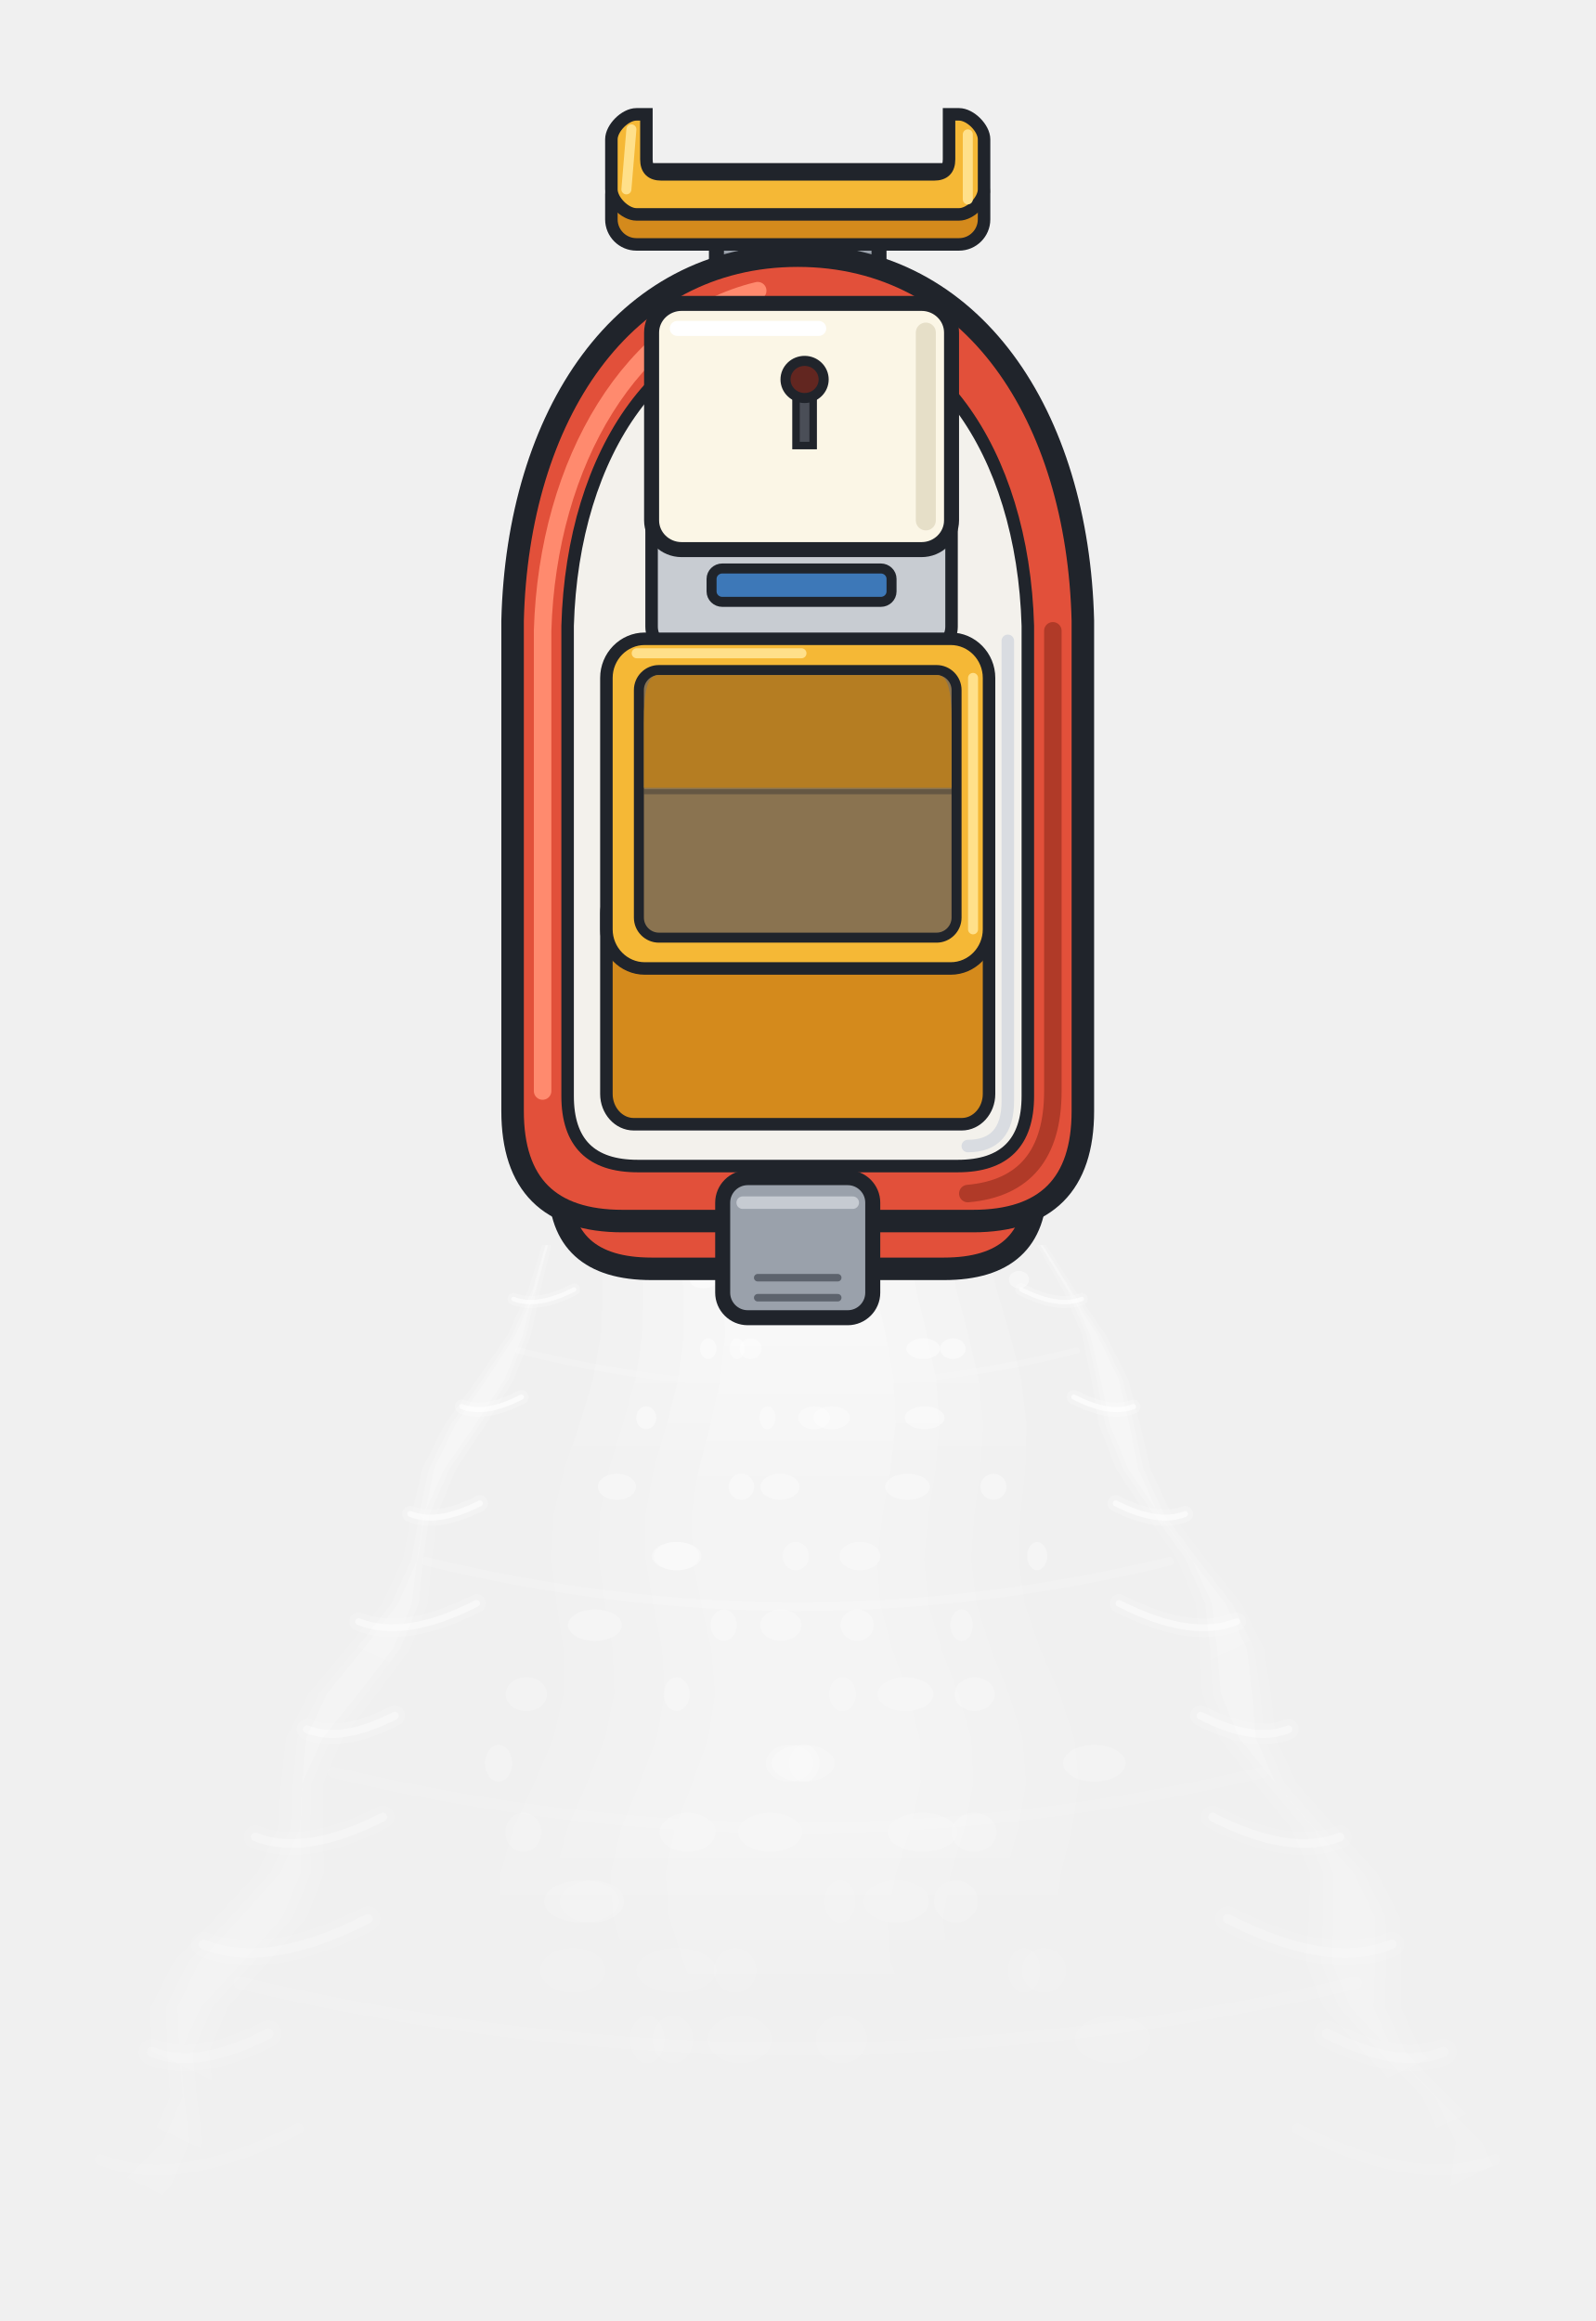
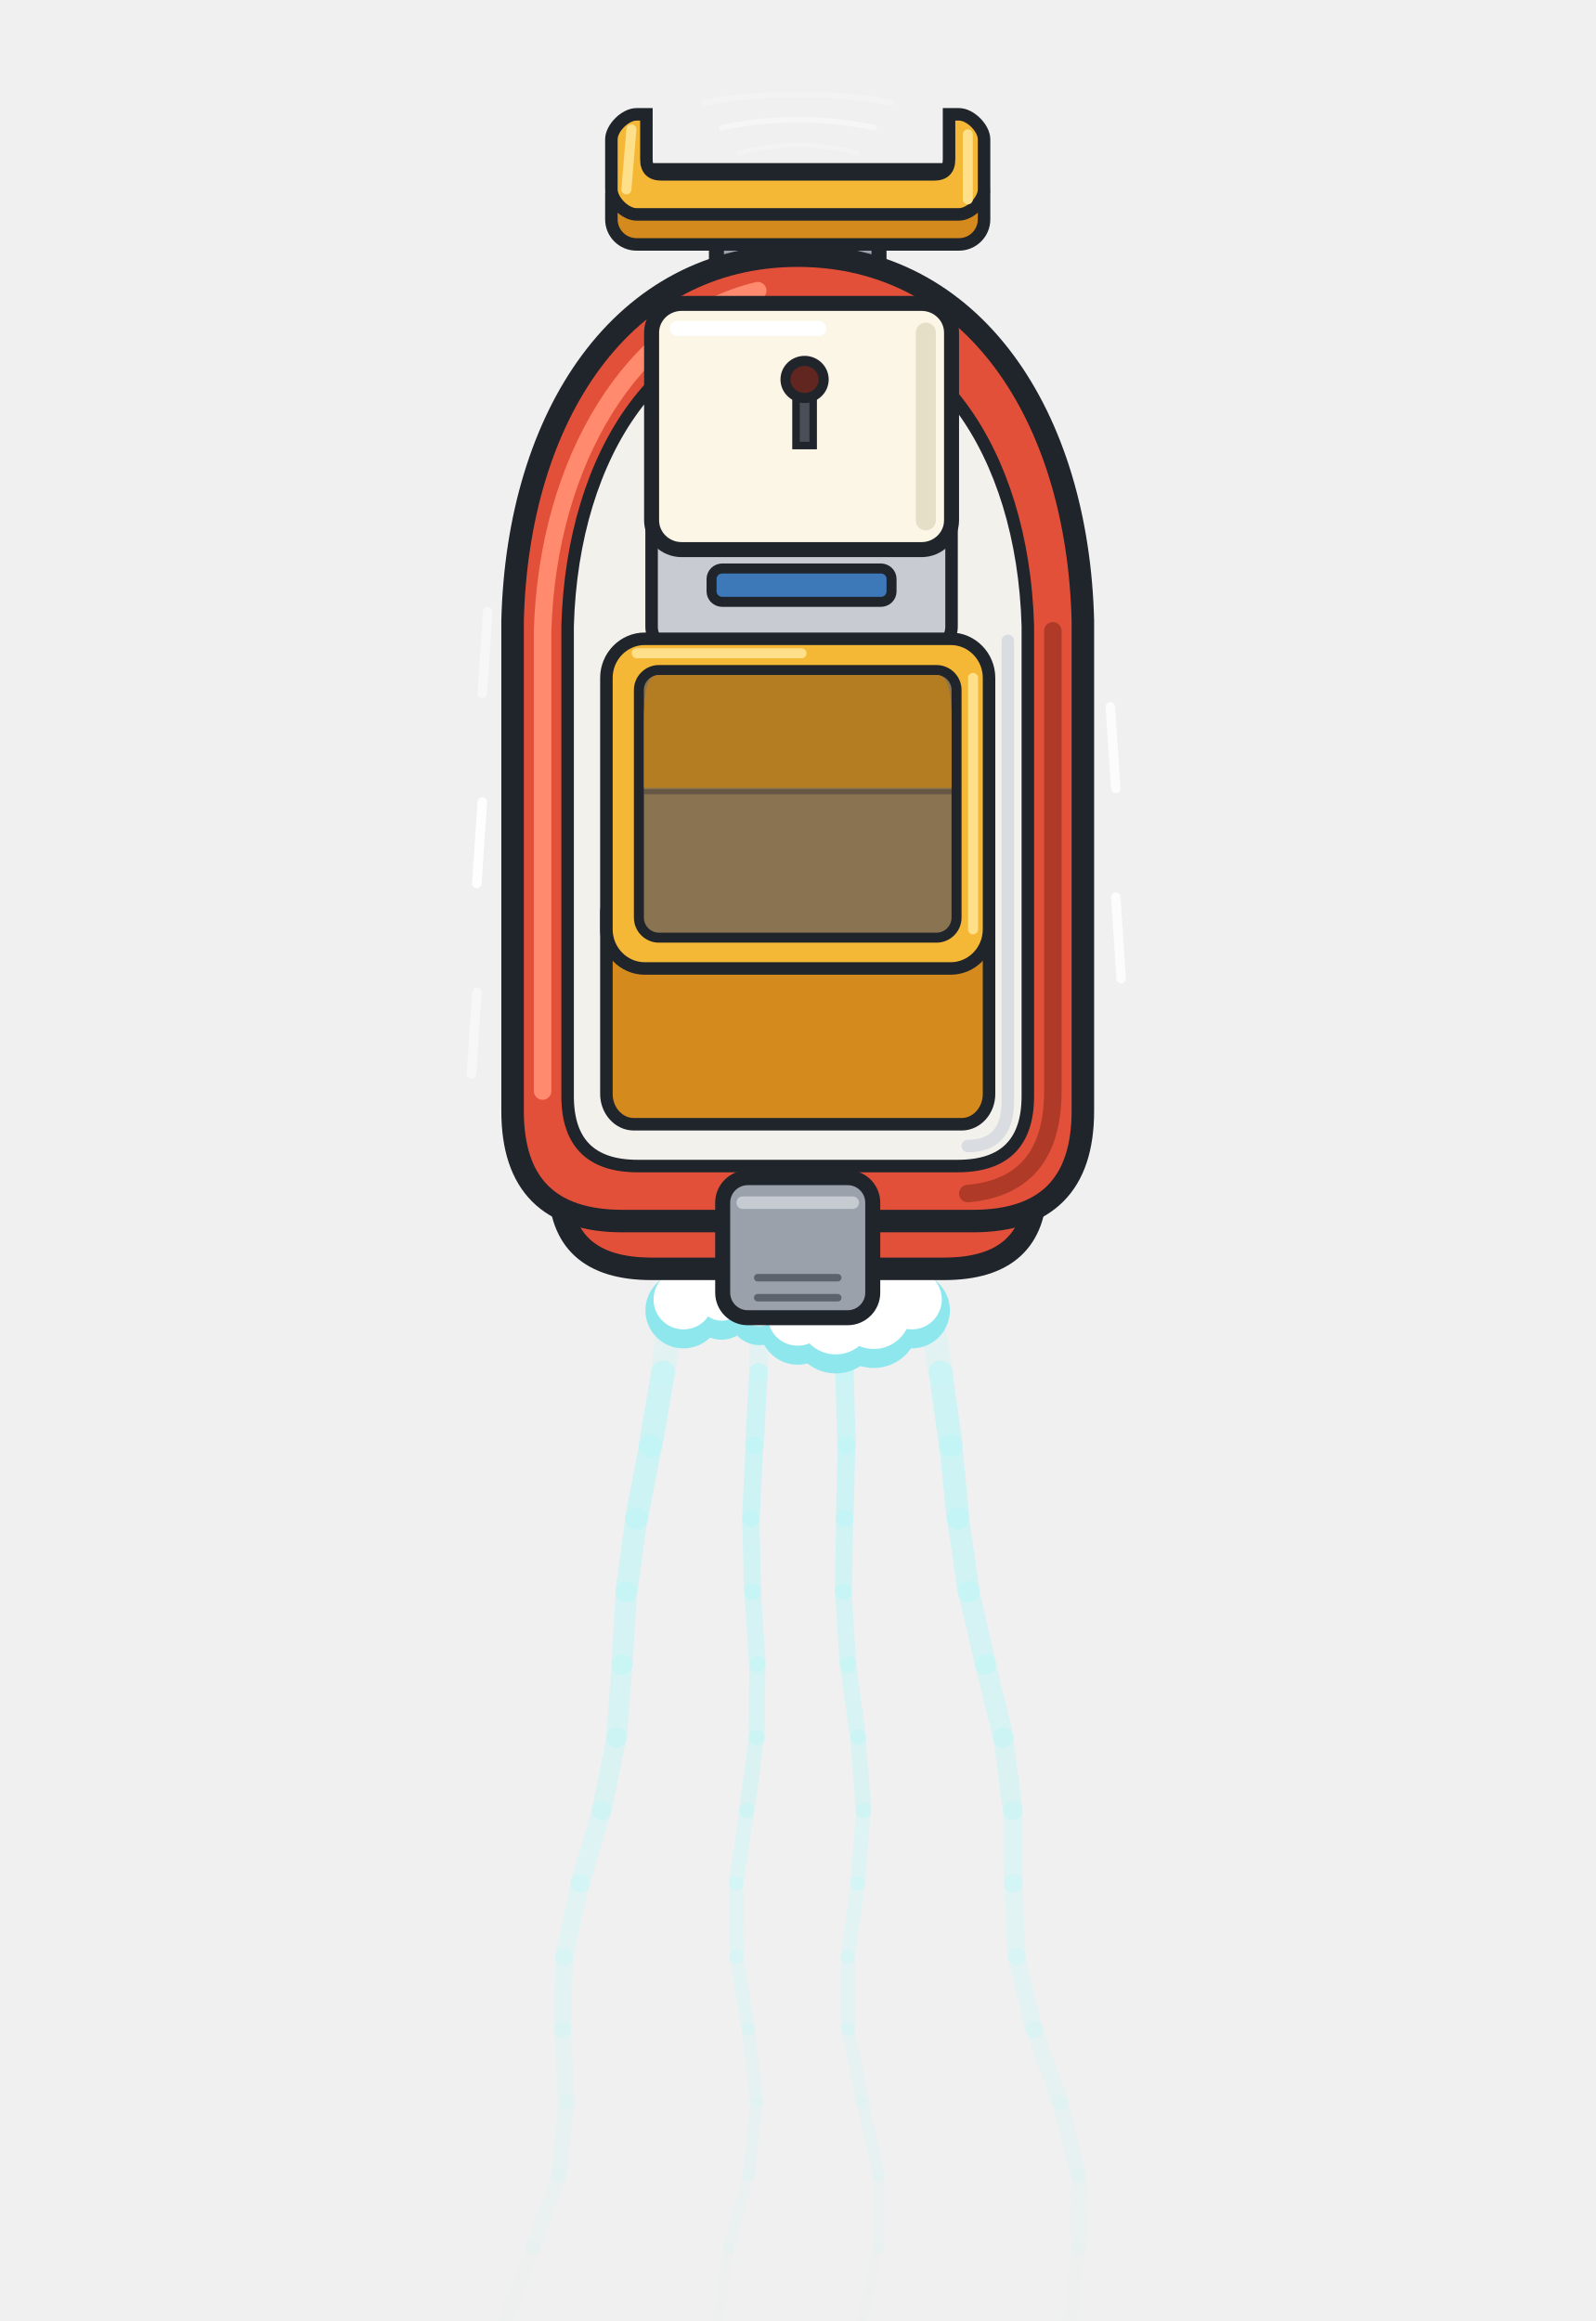
<svg xmlns="http://www.w3.org/2000/svg" viewBox="0 0 586.828 853.758">
  <defs>
    <style>
      .cls-1{fill:#e2503a;stroke:#20242b;stroke-width:8.28;stroke-miterlimit:10}
      .cls-2{fill:none;stroke:#ff8a6e;stroke-width:6.44;stroke-linecap:round}
      .cls-3{fill:none;stroke:#b03a28;stroke-width:6.44;stroke-linecap:round}
      .cls-4{fill:#f3f1ec;stroke:#20242b;stroke-width:4.60;stroke-miterlimit:10}
      .cls-5{fill:none;stroke:#d9dce1;stroke-width:4.60;stroke-linecap:round}
      .cls-6{fill:#9aa1ab;stroke:#20242b;stroke-width:5.52;stroke-miterlimit:10}
      .cls-7{fill:none;stroke:#c6cbd2;stroke-width:4.60;stroke-linecap:round}
      .cls-8{fill:none;stroke:#5d636d;stroke-width:2.76;stroke-linecap:round}
      .cls-9{fill:#c8ccd2;stroke:#20242b;stroke-width:4.60;stroke-miterlimit:10}
      .cls-10{fill:#3d78b8;stroke:#20242b;stroke-width:3.68;stroke-miterlimit:10}
      .cls-11{fill:#fbf6e6;stroke:#20242b;stroke-width:5.52;stroke-miterlimit:10}
      .cls-12{fill:none;stroke:#ffffff;stroke-width:5.52;stroke-linecap:round}
      .cls-13{fill:none;stroke:#e6dfc8;stroke-width:7.36;stroke-linecap:round}
      .cls-14{fill:#4a4e57;stroke:#20242b;stroke-width:2.76;stroke-miterlimit:10}
      .cls-15{fill:#ffb02e;stroke:#20242b;stroke-width:3.68;stroke-miterlimit:10}
      .cls-16{fill:#d48a1c;stroke:#20242b;stroke-width:4.60;stroke-miterlimit:10}
      .cls-17{fill:#f5b836;stroke:#20242b;stroke-width:4.60;stroke-miterlimit:10}
      .cls-18{fill:none;stroke:#ffe08a;stroke-width:3.68;stroke-linecap:round}
      .cls-19{fill:#8a7350;stroke:#20242b;stroke-width:3.68;stroke-miterlimit:10}
      .cls-20{fill:#b57d22}
      .cls-21{fill:none;stroke:#20242b;stroke-opacity:0.35;stroke-width:1.84}
    </style>
  </defs>
  <g id="Asset_15" data-name="Asset 15">
    <g>
      <g id="coletor">
        <g>
-           <defs>
-             <linearGradient id="arml" gradientUnits="userSpaceOnUse" x1="198.4" y1="458.0" x2="8.4" y2="853.8">
-               <stop offset="0" stop-color="#fff" stop-opacity="0.38" />
-               <stop offset="1" stop-color="#fff" stop-opacity="0" />
-             </linearGradient>
-             <linearGradient id="armr" gradientUnits="userSpaceOnUse" x1="388.4" y1="458.0" x2="578.4" y2="853.8">
-               <stop offset="0" stop-color="#fff" stop-opacity="0.38" />
-               <stop offset="1" stop-color="#fff" stop-opacity="0" />
-             </linearGradient>
-             <linearGradient id="wash" gradientUnits="userSpaceOnUse" x1="0" y1="458.0" x2="0" y2="813.8">
-               <stop offset="0" stop-color="#fff" stop-opacity="0.5" />
-               <stop offset="0.35" stop-color="#fff" stop-opacity="0.22" />
-               <stop offset="1" stop-color="#fff" stop-opacity="0" />
-             </linearGradient>
-           </defs>
-           <path d="M190.8 496.8 Q293.4 522.6 396.0 496.8" fill="none" stroke="#fff" stroke-opacity="0.116" stroke-width="2.4" stroke-linecap="round" />
-           <path d="M156.6 574.3 Q293.4 607.7 430.2 574.3" fill="none" stroke="#fff" stroke-opacity="0.126" stroke-width="3.2" stroke-linecap="round" />
-           <path d="M122.4 651.9 Q293.4 692.9 464.4 651.9" fill="none" stroke="#fff" stroke-opacity="0.081" stroke-width="4.0" stroke-linecap="round" />
-           <path d="M88.2 729.4 Q293.4 778.0 498.6 729.4" fill="none" stroke="#fff" stroke-opacity="0.042" stroke-width="4.8" stroke-linecap="round" />
-           <path d="M54.0 807.0 Q293.4 863.2 532.8 807.0" fill="none" stroke="#fff" stroke-opacity="0.010" stroke-width="5.6" stroke-linecap="round" />
-           <path d="M199.4 458.0 L194.3 474.5 L186.7 491.0 L175.4 507.5 L163.5 524.0 L155.2 540.4 L151.4 556.9 L148.3 573.4 L140.6 589.9 L127.4 606.4 L113.6 622.9 L105.2 639.4 L103.4 655.9 L102.2 672.4 L94.6 688.9 L79.4 705.3 L63.6 721.8 L55.3 738.3 L55.4 754.8 L56.2 771.3 L48.5 787.8 L31.4 804.3 L13.7 820.8 L5.3 837.3 L7.4 853.8 L35.1 853.8 L42.0 837.3 L58.7 820.8 L74.8 804.3 L81.2 787.8 L78.8 771.3 L77.0 754.8 L83.9 738.3 L98.7 721.8 L112.9 705.3 L119.2 688.9 L118.8 672.4 L118.9 655.9 L125.9 639.4 L138.7 622.9 L150.9 606.4 L157.3 589.9 L158.8 573.4 L160.9 556.9 L167.8 540.4 L178.7 524.0 L189.0 507.5 L195.3 491.0 L198.8 474.5 L202.8 458.0 Z" fill="url(#arml)" fill-opacity="0.35" />
-           <path d="M200.6 458.0 L195.8 474.5 L188.4 491.0 L177.4 507.5 L165.8 524.0 L157.7 540.4 L154.2 556.9 L151.4 573.4 L143.9 589.9 L131.0 606.4 L117.4 622.9 L109.4 639.4 L107.8 655.9 L106.9 672.4 L99.5 688.9 L84.6 705.3 L69.1 721.8 L61.0 738.3 L61.4 754.8 L62.4 771.3 L55.0 787.8 L38.2 804.3 L20.7 820.8 L12.7 837.3 L15.0 853.8 L27.5 853.8 L34.6 837.3 L51.6 820.8 L68.0 804.3 L74.7 787.8 L72.5 771.3 L71.0 754.8 L78.2 738.3 L93.2 721.8 L107.7 705.3 L114.3 688.9 L114.1 672.4 L114.5 655.9 L121.8 639.4 L134.8 622.9 L147.3 606.4 L154.0 589.9 L155.7 573.4 L158.1 556.9 L165.3 540.4 L176.5 524.0 L187.0 507.5 L193.6 491.0 L197.3 474.5 L201.6 458.0 Z" fill="url(#arml)" fill-opacity="0.45" />
-           <path d="M201.5 458.0 L196.9 474.5 L189.7 491.0 L178.9 507.5 L167.5 524.0 L159.6 540.4 L156.3 556.9 L153.7 573.4 L146.4 589.9 L133.7 606.4 L120.3 622.9 L112.5 639.4 L111.1 655.9 L110.4 672.4 L103.2 688.9 L88.5 705.3 L73.2 721.8 L65.3 738.3 L65.9 754.8 L67.1 771.3 L59.9 787.8 L43.3 804.3 L26.0 820.8 L18.2 837.3 L20.7 853.8 L21.8 853.8 L29.1 837.3 L46.3 820.8 L62.9 804.3 L69.8 787.8 L67.8 771.3 L66.5 754.8 L73.9 738.3 L89.1 721.8 L103.8 705.3 L110.6 688.9 L110.6 672.4 L111.2 655.9 L118.7 639.4 L131.9 622.9 L144.6 606.4 L151.5 589.9 L153.4 573.4 L156.0 556.9 L163.4 540.4 L174.8 524.0 L185.5 507.5 L192.3 491.0 L196.2 474.5 L200.7 458.0 Z" fill="url(#arml)" fill-opacity="0.60" />
-           <path d="M381.4 458.0 L391.0 474.5 L398.0 491.0 L401.4 507.5 L404.2 524.0 L410.5 540.4 L421.4 556.9 L433.0 573.4 L439.9 589.9 L441.4 606.4 L442.2 622.9 L448.6 639.4 L461.4 655.9 L474.9 672.4 L481.9 688.9 L481.4 705.3 L480.3 721.8 L486.6 738.3 L501.4 754.8 L516.8 771.3 L523.8 787.8 L521.4 804.3 L518.3 820.8 L524.7 837.3 L541.4 853.8 L569.1 853.8 L561.3 837.3 L563.4 820.8 L564.8 804.3 L556.5 787.8 L539.5 771.3 L523.0 754.8 L515.3 738.3 L515.4 721.8 L514.9 705.3 L506.6 688.9 L491.5 672.4 L476.9 655.9 L469.2 639.4 L467.4 622.9 L464.9 606.4 L456.6 589.9 L443.4 573.4 L430.9 556.9 L423.2 540.4 L419.4 524.0 L415.0 507.5 L406.7 491.0 L395.4 474.5 L384.8 458.0 Z" fill="url(#armr)" fill-opacity="0.35" />
-           <path d="M382.6 458.0 L392.5 474.5 L399.7 491.0 L403.4 507.5 L406.5 524.0 L413.1 540.4 L424.2 556.9 L436.0 573.4 L443.3 589.9 L445.0 606.4 L446.1 622.9 L452.7 639.4 L465.8 655.9 L479.6 672.4 L486.8 688.9 L486.6 705.3 L485.8 721.8 L492.4 738.3 L507.4 754.8 L523.1 771.3 L530.4 787.8 L528.2 804.3 L525.4 820.8 L532.0 837.3 L549.0 853.8 L561.5 853.8 L554.0 837.3 L556.3 820.8 L558.0 804.3 L550.0 787.8 L533.2 771.3 L517.0 754.8 L509.5 738.3 L509.9 721.8 L509.7 705.3 L501.6 688.9 L486.8 672.4 L472.5 655.9 L465.1 639.4 L463.5 622.9 L461.3 606.4 L453.3 589.9 L440.4 573.4 L428.1 556.9 L420.6 540.4 L417.1 524.0 L413.0 507.5 L404.9 491.0 L394.0 474.5 L383.6 458.0 Z" fill="url(#armr)" fill-opacity="0.45" />
-           <path d="M383.5 458.0 L393.6 474.5 L401.0 491.0 L404.9 507.5 L408.2 524.0 L415.0 540.4 L426.3 556.9 L438.3 573.4 L445.8 589.9 L447.7 606.4 L449.0 622.9 L455.8 639.4 L469.1 655.9 L483.1 672.4 L490.5 688.9 L490.5 705.3 L489.9 721.8 L496.7 738.3 L511.9 754.8 L527.8 771.3 L535.3 787.8 L533.3 804.3 L530.7 820.8 L537.5 837.3 L554.7 853.8 L555.8 853.8 L548.5 837.3 L551.0 820.8 L552.9 804.3 L545.1 787.8 L528.5 771.3 L512.5 754.8 L505.2 738.3 L505.8 721.8 L505.8 705.3 L497.9 688.9 L483.3 672.4 L469.2 655.9 L462.0 639.4 L460.6 622.9 L458.6 606.4 L450.8 589.9 L438.1 573.4 L426.0 556.9 L418.7 540.4 L415.4 524.0 L411.5 507.5 L403.6 491.0 L392.9 474.5 L382.7 458.0 Z" fill="url(#armr)" fill-opacity="0.60" />
-           <path d="M188.9 477.8 Q197.5 481.3 211.2 474.3" fill="none" stroke="#fff" stroke-opacity="0.195" stroke-width="4.4" stroke-linecap="round" />
-           <path d="M188.9 477.8 Q197.5 481.3 211.2 474.3" fill="none" stroke="#fff" stroke-opacity="0.624" stroke-width="1.6" stroke-linecap="round" />
-           <path d="M169.9 517.4 Q178.4 520.8 191.8 513.9" fill="none" stroke="#fff" stroke-opacity="0.202" stroke-width="5.2" stroke-linecap="round" />
-           <path d="M169.9 517.4 Q178.4 520.8 191.8 513.9" fill="none" stroke="#fff" stroke-opacity="0.648" stroke-width="1.9" stroke-linecap="round" />
-           <path d="M150.9 556.9 Q160.8 560.9 176.5 553.0" fill="none" stroke="#fff" stroke-opacity="0.172" stroke-width="6.0" stroke-linecap="round" />
-           <path d="M150.9 556.9 Q160.8 560.9 176.5 553.0" fill="none" stroke="#fff" stroke-opacity="0.550" stroke-width="2.2" stroke-linecap="round" />
-           <path d="M131.9 596.5 Q148.7 603.3 175.3 589.8" fill="none" stroke="#fff" stroke-opacity="0.143" stroke-width="6.8" stroke-linecap="round" />
-           <path d="M131.9 596.5 Q148.7 603.3 175.3 589.8" fill="none" stroke="#fff" stroke-opacity="0.457" stroke-width="2.5" stroke-linecap="round" />
-           <path d="M112.9 636.1 Q125.4 641.2 145.2 631.1" fill="none" stroke="#fff" stroke-opacity="0.115" stroke-width="7.6" stroke-linecap="round" />
-           <path d="M112.9 636.1 Q125.4 641.2 145.2 631.1" fill="none" stroke="#fff" stroke-opacity="0.368" stroke-width="2.9" stroke-linecap="round" />
-           <path d="M93.9 675.7 Q112.1 683.0 140.8 668.4" fill="none" stroke="#fff" stroke-opacity="0.089" stroke-width="8.4" stroke-linecap="round" />
-           <path d="M93.9 675.7 Q112.1 683.0 140.8 668.4" fill="none" stroke="#fff" stroke-opacity="0.283" stroke-width="3.2" stroke-linecap="round" />
-           <path d="M74.9 715.2 Q98.3 724.7 135.3 705.8" fill="none" stroke="#fff" stroke-opacity="0.064" stroke-width="9.2" stroke-linecap="round" />
-           <path d="M74.9 715.2 Q98.3 724.7 135.3 705.8" fill="none" stroke="#fff" stroke-opacity="0.204" stroke-width="3.5" stroke-linecap="round" />
-           <path d="M55.9 754.8 Q72.5 761.5 98.7 748.1" fill="none" stroke="#fff" stroke-opacity="0.041" stroke-width="10.0" stroke-linecap="round" />
-           <path d="M55.9 754.8 Q72.5 761.5 98.7 748.1" fill="none" stroke="#fff" stroke-opacity="0.132" stroke-width="3.8" stroke-linecap="round" />
-           <path d="M36.9 794.4 Q65.1 805.8 109.6 783.1" fill="none" stroke="#fff" stroke-opacity="0.021" stroke-width="10.8" stroke-linecap="round" />
-           <path d="M36.9 794.4 Q65.1 805.8 109.6 783.1" fill="none" stroke="#fff" stroke-opacity="0.068" stroke-width="4.0" stroke-linecap="round" />
-           <path d="M17.9 834.0 Q45.3 845.1 88.5 823.0" fill="none" stroke="#fff" stroke-opacity="0.005" stroke-width="11.6" stroke-linecap="round" />
-           <path d="M17.9 834.0 Q45.3 845.1 88.5 823.0" fill="none" stroke="#fff" stroke-opacity="0.016" stroke-width="4.3" stroke-linecap="round" />
-           <path d="M397.9 477.8 Q389.3 481.3 375.6 474.3" fill="none" stroke="#fff" stroke-opacity="0.195" stroke-width="4.4" stroke-linecap="round" />
-           <path d="M397.9 477.8 Q389.3 481.3 375.6 474.3" fill="none" stroke="#fff" stroke-opacity="0.624" stroke-width="1.6" stroke-linecap="round" />
-           <path d="M416.9 517.4 Q408.4 520.8 395.0 513.9" fill="none" stroke="#fff" stroke-opacity="0.202" stroke-width="5.2" stroke-linecap="round" />
-           <path d="M416.9 517.4 Q408.4 520.8 395.0 513.9" fill="none" stroke="#fff" stroke-opacity="0.648" stroke-width="1.9" stroke-linecap="round" />
-           <path d="M435.9 556.9 Q426.0 560.9 410.4 553.0" fill="none" stroke="#fff" stroke-opacity="0.172" stroke-width="6.0" stroke-linecap="round" />
-           <path d="M435.9 556.9 Q426.0 560.9 410.4 553.0" fill="none" stroke="#fff" stroke-opacity="0.550" stroke-width="2.2" stroke-linecap="round" />
-           <path d="M454.9 596.5 Q438.1 603.3 411.6 589.8" fill="none" stroke="#fff" stroke-opacity="0.143" stroke-width="6.8" stroke-linecap="round" />
-           <path d="M454.9 596.5 Q438.1 603.3 411.6 589.8" fill="none" stroke="#fff" stroke-opacity="0.457" stroke-width="2.5" stroke-linecap="round" />
-           <path d="M473.9 636.1 Q461.4 641.2 441.6 631.1" fill="none" stroke="#fff" stroke-opacity="0.115" stroke-width="7.6" stroke-linecap="round" />
-           <path d="M473.9 636.1 Q461.4 641.2 441.6 631.1" fill="none" stroke="#fff" stroke-opacity="0.368" stroke-width="2.9" stroke-linecap="round" />
-           <path d="M492.9 675.7 Q474.8 683.0 446.0 668.4" fill="none" stroke="#fff" stroke-opacity="0.089" stroke-width="8.4" stroke-linecap="round" />
-           <path d="M492.9 675.7 Q474.8 683.0 446.0 668.4" fill="none" stroke="#fff" stroke-opacity="0.283" stroke-width="3.2" stroke-linecap="round" />
-           <path d="M511.9 715.2 Q488.5 724.7 451.6 705.8" fill="none" stroke="#fff" stroke-opacity="0.064" stroke-width="9.2" stroke-linecap="round" />
-           <path d="M511.9 715.2 Q488.5 724.7 451.6 705.8" fill="none" stroke="#fff" stroke-opacity="0.204" stroke-width="3.5" stroke-linecap="round" />
-           <path d="M530.9 754.8 Q514.3 761.5 488.1 748.1" fill="none" stroke="#fff" stroke-opacity="0.041" stroke-width="10.0" stroke-linecap="round" />
-           <path d="M530.9 754.8 Q514.3 761.5 488.1 748.1" fill="none" stroke="#fff" stroke-opacity="0.132" stroke-width="3.8" stroke-linecap="round" />
-           <path d="M549.9 794.4 Q521.8 805.8 477.2 783.1" fill="none" stroke="#fff" stroke-opacity="0.021" stroke-width="10.8" stroke-linecap="round" />
-           <path d="M549.9 794.4 Q521.8 805.8 477.2 783.1" fill="none" stroke="#fff" stroke-opacity="0.068" stroke-width="4.0" stroke-linecap="round" />
-           <path d="M568.9 834.0 Q541.6 845.1 498.3 823.0" fill="none" stroke="#fff" stroke-opacity="0.005" stroke-width="11.6" stroke-linecap="round" />
-           <path d="M568.9 834.0 Q541.6 845.1 498.3 823.0" fill="none" stroke="#fff" stroke-opacity="0.016" stroke-width="4.3" stroke-linecap="round" />
-           <path d="M221.4 458.0 L221.7 474.5 L221.0 491.0 L218.1 507.5 L213.1 524.0 L207.6 540.4 L203.7 556.9 L202.9 573.4 L204.7 589.9 L207.2 606.4 L207.3 622.9 L203.5 639.4 L196.4 655.9 L188.8 672.4 L184.0 688.9 L184.1 705.3 L188.1 721.8 L192.6 738.3 L193.7 754.8 L189.0 771.3 L179.7 787.8 L170.0 804.3 L164.3 820.8 L165.3 837.3 L171.4 853.8 L405.1 853.8 L402.1 837.3 L405.6 820.8 L411.9 804.3 L416.1 787.8 L414.8 771.3 L407.8 754.8 L398.5 738.3 L391.0 721.8 L388.3 705.3 L390.4 688.9 L394.5 672.4 L396.9 655.9 L395.2 639.4 L389.7 622.9 L382.5 606.4 L376.9 589.9 L374.6 573.4 L375.3 556.9 L377.1 540.4 L377.6 524.0 L375.7 507.5 L371.5 491.0 L366.6 474.5 L362.8 458.0 Z" fill="url(#wash)" fill-opacity="0.30" />
-           <path d="M235.8 458.0 L236.5 474.5 L236.2 491.0 L233.7 507.5 L229.1 524.0 L224.0 540.4 L220.6 556.9 L220.2 573.4 L222.5 589.9 L225.3 606.4 L225.9 622.9 L222.5 639.4 L215.8 655.9 L208.6 672.4 L204.2 688.9 L204.7 705.3 L209.1 721.8 L214.1 738.3 L215.6 754.8 L211.3 771.3 L202.5 787.8 L193.1 804.3 L187.9 820.8 L189.3 837.3 L195.8 853.8 L380.7 853.8 L378.1 837.3 L382.0 820.8 L388.8 804.3 L393.4 787.8 L392.5 771.3 L385.9 754.8 L377.0 738.3 L369.9 721.8 L367.7 705.3 L370.2 688.9 L374.7 672.4 L377.5 655.9 L376.2 639.4 L371.1 622.9 L364.4 606.4 L359.2 589.9 L357.2 573.4 L358.4 556.9 L360.6 540.4 L361.6 524.0 L360.0 507.5 L356.2 491.0 L351.8 474.5 L348.4 458.0 Z" fill="url(#wash)" fill-opacity="0.30" />
-           <path d="M250.2 458.0 L251.4 474.5 L251.5 491.0 L249.4 507.5 L245.2 524.0 L240.5 540.4 L237.5 556.9 L237.5 573.4 L240.2 589.9 L243.5 606.4 L244.5 622.9 L241.5 639.4 L235.2 655.9 L228.4 672.4 L224.5 688.9 L225.4 705.3 L230.2 721.8 L235.6 738.3 L237.5 754.8 L233.6 771.3 L225.2 787.8 L216.3 804.3 L211.5 820.8 L213.2 837.3 L220.2 853.8 L356.3 853.8 L354.1 837.3 L358.4 820.8 L365.6 804.3 L370.7 787.8 L370.2 771.3 L364.0 754.8 L355.5 738.3 L348.8 721.8 L347.0 705.3 L349.9 688.9 L354.9 672.4 L358.1 655.9 L357.3 639.4 L352.5 622.9 L346.2 606.4 L341.4 589.9 L339.9 573.4 L341.5 556.9 L344.1 540.4 L345.5 524.0 L344.4 507.5 L341.0 491.0 L337.0 474.5 L334.0 458.0 Z" fill="url(#wash)" fill-opacity="0.35" />
-           <path d="M264.6 458.0 L266.2 474.5 L266.7 491.0 L265.0 507.5 L261.3 524.0 L257.0 540.4 L254.4 556.9 L254.8 573.4 L257.9 589.9 L261.6 606.4 L263.0 622.9 L260.5 639.4 L254.6 655.9 L248.2 672.4 L244.7 688.9 L246.0 705.3 L251.3 721.8 L257.1 738.3 L259.4 754.8 L255.9 771.3 L247.9 787.8 L239.4 804.3 L235.0 820.8 L237.2 837.3 L244.6 853.8 L331.9 853.8 L330.1 837.3 L334.9 820.8 L342.5 804.3 L347.9 787.8 L347.8 771.3 L342.1 754.8 L334.0 738.3 L327.8 721.8 L326.4 705.3 L329.7 688.9 L335.0 672.4 L338.7 655.9 L338.3 639.4 L334.0 622.9 L328.1 606.4 L323.7 589.9 L322.6 573.4 L324.6 556.9 L327.6 540.4 L329.4 524.0 L328.7 507.5 L325.8 491.0 L322.2 474.5 L319.6 458.0 Z" fill="url(#wash)" fill-opacity="0.40" />
-           <ellipse cx="258.8" cy="470.7" rx="5.2" ry="3.2" fill="#fff" fill-opacity="0.426" />
-           <ellipse cx="300.2" cy="470.7" rx="3.8" ry="3.2" fill="#fff" fill-opacity="0.426" />
-           <ellipse cx="266.1" cy="470.7" rx="2.4" ry="3.2" fill="#fff" fill-opacity="0.426" />
-           <ellipse cx="301.3" cy="470.7" rx="2.4" ry="3.2" fill="#fff" fill-opacity="0.426" />
-           <ellipse cx="374.8" cy="470.7" rx="3.7" ry="3.2" fill="#fff" fill-opacity="0.426" />
-           <ellipse cx="276.1" cy="496.1" rx="4.0" ry="3.8" fill="#fff" fill-opacity="0.432" />
-           <ellipse cx="271.1" cy="496.1" rx="2.7" ry="3.8" fill="#fff" fill-opacity="0.432" />
-           <ellipse cx="260.5" cy="496.1" rx="3.0" ry="3.8" fill="#fff" fill-opacity="0.432" />
-           <ellipse cx="350.5" cy="496.1" rx="4.7" ry="3.8" fill="#fff" fill-opacity="0.432" />
-           <ellipse cx="339.6" cy="496.1" rx="6.2" ry="3.8" fill="#fff" fill-opacity="0.432" />
-           <ellipse cx="282.3" cy="521.5" rx="2.9" ry="4.2" fill="#fff" fill-opacity="0.387" />
-           <ellipse cx="237.7" cy="521.5" rx="3.7" ry="4.2" fill="#fff" fill-opacity="0.387" />
-           <ellipse cx="299.4" cy="521.5" rx="5.8" ry="4.2" fill="#fff" fill-opacity="0.387" />
-           <ellipse cx="340.1" cy="521.5" rx="7.3" ry="4.2" fill="#fff" fill-opacity="0.387" />
-           <ellipse cx="305.9" cy="521.5" rx="6.7" ry="4.2" fill="#fff" fill-opacity="0.387" />
-           <ellipse cx="272.7" cy="546.9" rx="4.7" ry="4.8" fill="#fff" fill-opacity="0.344" />
-           <ellipse cx="226.9" cy="546.9" rx="7.0" ry="4.8" fill="#fff" fill-opacity="0.344" />
-           <ellipse cx="333.8" cy="546.9" rx="8.2" ry="4.8" fill="#fff" fill-opacity="0.344" />
-           <ellipse cx="286.9" cy="546.9" rx="7.2" ry="4.8" fill="#fff" fill-opacity="0.344" />
-           <ellipse cx="365.4" cy="546.9" rx="4.8" ry="4.8" fill="#fff" fill-opacity="0.344" />
-           <ellipse cx="248.9" cy="572.4" rx="8.3" ry="5.2" fill="#fff" fill-opacity="0.302" />
-           <ellipse cx="248.9" cy="572.4" rx="9.1" ry="5.2" fill="#fff" fill-opacity="0.302" />
-           <ellipse cx="316.3" cy="572.4" rx="7.5" ry="5.2" fill="#fff" fill-opacity="0.302" />
-           <ellipse cx="292.7" cy="572.4" rx="4.8" ry="5.2" fill="#fff" fill-opacity="0.302" />
-           <ellipse cx="381.5" cy="572.4" rx="3.7" ry="5.2" fill="#fff" fill-opacity="0.302" />
-           <ellipse cx="218.8" cy="597.8" rx="9.9" ry="5.8" fill="#fff" fill-opacity="0.261" />
-           <ellipse cx="287.2" cy="597.8" rx="7.6" ry="5.8" fill="#fff" fill-opacity="0.261" />
-           <ellipse cx="266.2" cy="597.8" rx="4.8" ry="5.8" fill="#fff" fill-opacity="0.261" />
-           <ellipse cx="353.7" cy="597.8" rx="4.1" ry="5.8" fill="#fff" fill-opacity="0.261" />
-           <ellipse cx="315.3" cy="597.8" rx="6.1" ry="5.8" fill="#fff" fill-opacity="0.261" />
-           <ellipse cx="193.6" cy="623.2" rx="7.6" ry="6.2" fill="#fff" fill-opacity="0.222" />
-           <ellipse cx="309.9" cy="623.2" rx="4.9" ry="6.2" fill="#fff" fill-opacity="0.222" />
-           <ellipse cx="248.9" cy="623.2" rx="4.8" ry="6.2" fill="#fff" fill-opacity="0.222" />
-           <ellipse cx="358.5" cy="623.2" rx="7.4" ry="6.2" fill="#fff" fill-opacity="0.222" />
-           <ellipse cx="333.1" cy="623.2" rx="10.3" ry="6.2" fill="#fff" fill-opacity="0.222" />
-           <ellipse cx="183.4" cy="648.6" rx="5.0" ry="6.8" fill="#fff" fill-opacity="0.184" />
-           <ellipse cx="295.8" cy="648.6" rx="5.6" ry="6.8" fill="#fff" fill-opacity="0.184" />
-           <ellipse cx="290.5" cy="648.6" rx="8.8" ry="6.8" fill="#fff" fill-opacity="0.184" />
-           <ellipse cx="295.4" cy="648.6" rx="11.6" ry="6.8" fill="#fff" fill-opacity="0.184" />
-           <ellipse cx="402.5" cy="648.6" rx="11.5" ry="6.8" fill="#fff" fill-opacity="0.184" />
-           <ellipse cx="192.5" cy="674.0" rx="6.6" ry="7.2" fill="#fff" fill-opacity="0.148" />
-           <ellipse cx="252.9" cy="674.0" rx="10.3" ry="7.2" fill="#fff" fill-opacity="0.148" />
-           <ellipse cx="339.3" cy="674.0" rx="12.8" ry="7.2" fill="#fff" fill-opacity="0.148" />
-           <ellipse cx="283.3" cy="674.0" rx="11.8" ry="7.2" fill="#fff" fill-opacity="0.148" />
-           <ellipse cx="358.3" cy="674.0" rx="8.3" ry="7.2" fill="#fff" fill-opacity="0.148" />
-           <ellipse cx="217.8" cy="699.4" rx="11.8" ry="7.8" fill="#fff" fill-opacity="0.114" />
-           <ellipse cx="213.9" cy="699.4" rx="13.8" ry="7.8" fill="#fff" fill-opacity="0.114" />
-           <ellipse cx="329.7" cy="699.4" rx="12.0" ry="7.8" fill="#fff" fill-opacity="0.114" />
-           <ellipse cx="351.6" cy="699.4" rx="8.1" ry="7.8" fill="#fff" fill-opacity="0.114" />
-           <ellipse cx="309.0" cy="699.4" rx="5.6" ry="7.8" fill="#fff" fill-opacity="0.114" />
-           <ellipse cx="248.8" cy="724.8" rx="14.7" ry="8.2" fill="#fff" fill-opacity="0.082" />
-           <ellipse cx="210.7" cy="724.8" rx="12.0" ry="8.2" fill="#fff" fill-opacity="0.082" />
-           <ellipse cx="270.4" cy="724.8" rx="7.8" ry="8.2" fill="#fff" fill-opacity="0.082" />
-           <ellipse cx="376.7" cy="724.8" rx="5.9" ry="8.2" fill="#fff" fill-opacity="0.082" />
-           <ellipse cx="384.0" cy="724.8" rx="8.1" ry="8.2" fill="#fff" fill-opacity="0.082" />
-           <ellipse cx="272.1" cy="750.2" rx="11.8" ry="8.8" fill="#fff" fill-opacity="0.053" />
-           <ellipse cx="247.5" cy="750.2" rx="7.5" ry="8.8" fill="#fff" fill-opacity="0.053" />
-           <ellipse cx="238.1" cy="750.2" rx="6.4" ry="8.8" fill="#fff" fill-opacity="0.053" />
-           <ellipse cx="309.5" cy="750.2" rx="9.5" ry="8.8" fill="#fff" fill-opacity="0.053" />
-           <ellipse cx="409.3" cy="750.2" rx="14.0" ry="8.8" fill="#fff" fill-opacity="0.053" />
-           <ellipse cx="276.4" cy="775.6" rx="7.3" ry="9.2" fill="#fff" fill-opacity="0.027" />
-           <ellipse cx="295.4" cy="775.6" rx="7.2" ry="9.2" fill="#fff" fill-opacity="0.027" />
-           <ellipse cx="278.1" cy="775.6" rx="11.1" ry="9.2" fill="#fff" fill-opacity="0.027" />
-           <ellipse cx="275.1" cy="775.6" rx="15.5" ry="9.2" fill="#fff" fill-opacity="0.027" />
-           <ellipse cx="323.8" cy="775.6" rx="16.3" ry="9.2" fill="#fff" fill-opacity="0.027" />
-           <ellipse cx="257.9" cy="801.1" rx="8.2" ry="9.8" fill="#fff" fill-opacity="0.007" />
-           <ellipse cx="314.4" cy="801.1" rx="12.9" ry="9.8" fill="#fff" fill-opacity="0.007" />
-           <ellipse cx="341.3" cy="801.1" rx="17.0" ry="9.8" fill="#fff" fill-opacity="0.007" />
-           <ellipse cx="344.0" cy="801.1" rx="16.8" ry="9.8" fill="#fff" fill-opacity="0.007" />
-           <ellipse cx="340.3" cy="801.1" rx="12.4" ry="9.8" fill="#fff" fill-opacity="0.007" />
+           <path d="M259.2 37.7 Q293.5 31.7 327.8 37.7" fill="none" stroke="#ffffff" stroke-opacity="0.20" stroke-width="2.3" stroke-linecap="round" />
+           <path d="M265.4 47.0 Q293.5 41.0 321.6 47.0" fill="none" stroke="#ffffff" stroke-opacity="0.40" stroke-width="2.0" stroke-linecap="round" />
+           <path d="M271.7 56.3 Q293.5 50.3 315.3 56.3" fill="none" stroke="#ffffff" stroke-opacity="0.20" stroke-width="1.7" stroke-linecap="round" />
+           <path d="M179.4 225.0 L177.4 255.0" fill="none" stroke="#ffffff" stroke-opacity="0.45" stroke-width="3.5" stroke-linecap="round" />
+           <path d="M177.4 295.0 L175.4 325.0" fill="none" stroke="#ffffff" stroke-opacity="0.90" stroke-width="3.5" stroke-linecap="round" />
+           <path d="M175.4 365.0 L173.4 395.0" fill="none" stroke="#ffffff" stroke-opacity="0.45" stroke-width="3.5" stroke-linecap="round" />
+           <path d="M408.4 260.0 L410.4 290.0" fill="none" stroke="#ffffff" stroke-opacity="0.78" stroke-width="3.5" stroke-linecap="round" />
+           <path d="M410.4 330.0 L412.4 360.0" fill="none" stroke="#ffffff" stroke-opacity="0.78" stroke-width="3.5" stroke-linecap="round" />
+           <path d="M406.4 190.0 L408.4 220.0" fill="none" stroke="#ffffff" stroke-opacity="0.00" stroke-width="3.5" stroke-linecap="round" />
+           <path d="M247.4 478.0 L243.9 504.8" fill="none" stroke="#bff6f7" stroke-opacity="0.27" stroke-width="9.0" stroke-linecap="round" />
+           <path d="M243.9 504.8 L239.3 531.7" fill="none" stroke="#bff6f7" stroke-opacity="0.68" stroke-width="8.7" stroke-linecap="round" />
+           <path d="M239.3 531.7 L234.1 558.5" fill="none" stroke="#bff6f7" stroke-opacity="0.68" stroke-width="8.4" stroke-linecap="round" />
+           <path d="M234.1 558.5 L230.4 585.4" fill="none" stroke="#bff6f7" stroke-opacity="0.61" stroke-width="8.1" stroke-linecap="round" />
+           <path d="M230.4 585.4 L228.8 612.2" fill="none" stroke="#bff6f7" stroke-opacity="0.55" stroke-width="7.8" stroke-linecap="round" />
+           <path d="M228.8 612.2 L226.8 639.0" fill="none" stroke="#bff6f7" stroke-opacity="0.49" stroke-width="7.6" stroke-linecap="round" />
+           <path d="M226.8 639.0 L221.3 665.9" fill="none" stroke="#bff6f7" stroke-opacity="0.43" stroke-width="7.3" stroke-linecap="round" />
+           <path d="M221.3 665.9 L213.4 692.7" fill="none" stroke="#bff6f7" stroke-opacity="0.37" stroke-width="7.0" stroke-linecap="round" />
+           <path d="M213.4 692.7 L207.5 719.6" fill="none" stroke="#bff6f7" stroke-opacity="0.32" stroke-width="6.7" stroke-linecap="round" />
+           <path d="M207.5 719.6 L206.9 746.4" fill="none" stroke="#bff6f7" stroke-opacity="0.26" stroke-width="6.4" stroke-linecap="round" />
+           <path d="M206.9 746.4 L208.3 773.2" fill="none" stroke="#bff6f7" stroke-opacity="0.20" stroke-width="6.1" stroke-linecap="round" />
+           <path d="M208.3 773.2 L205.5 800.1" fill="none" stroke="#bff6f7" stroke-opacity="0.15" stroke-width="5.8" stroke-linecap="round" />
+           <path d="M205.5 800.1 L196.1 826.9" fill="none" stroke="#bff6f7" stroke-opacity="0.09" stroke-width="5.5" stroke-linecap="round" />
+           <path d="M196.1 826.9 L185.9 853.8" fill="none" stroke="#bff6f7" stroke-opacity="0.04" stroke-width="5.2" stroke-linecap="round" />
+           <path d="M279.4 478.0 L279.0 504.8" fill="none" stroke="#bff6f7" stroke-opacity="0.27" stroke-width="7.0" stroke-linecap="round" />
+           <path d="M279.0 504.8 L277.5 531.7" fill="none" stroke="#bff6f7" stroke-opacity="0.68" stroke-width="6.8" stroke-linecap="round" />
+           <path d="M277.5 531.7 L276.2 558.5" fill="none" stroke="#bff6f7" stroke-opacity="0.68" stroke-width="6.5" stroke-linecap="round" />
+           <path d="M276.2 558.5 L276.8 585.4" fill="none" stroke="#bff6f7" stroke-opacity="0.61" stroke-width="6.3" stroke-linecap="round" />
+           <path d="M276.8 585.4 L278.6 612.2" fill="none" stroke="#bff6f7" stroke-opacity="0.55" stroke-width="6.1" stroke-linecap="round" />
+           <path d="M278.6 612.2 L278.3 639.0" fill="none" stroke="#bff6f7" stroke-opacity="0.49" stroke-width="5.9" stroke-linecap="round" />
+           <path d="M278.3 639.0 L274.7 665.9" fill="none" stroke="#bff6f7" stroke-opacity="0.43" stroke-width="5.7" stroke-linecap="round" />
+           <path d="M274.7 665.9 L270.8 692.7" fill="none" stroke="#bff6f7" stroke-opacity="0.37" stroke-width="5.4" stroke-linecap="round" />
+           <path d="M270.8 692.7 L270.9 719.6" fill="none" stroke="#bff6f7" stroke-opacity="0.32" stroke-width="5.2" stroke-linecap="round" />
+           <path d="M270.9 719.6 L275.2 746.4" fill="none" stroke="#bff6f7" stroke-opacity="0.26" stroke-width="5.0" stroke-linecap="round" />
+           <path d="M275.2 746.4 L278.3 773.2" fill="none" stroke="#bff6f7" stroke-opacity="0.20" stroke-width="4.8" stroke-linecap="round" />
+           <path d="M278.3 773.2 L275.3 800.1" fill="none" stroke="#bff6f7" stroke-opacity="0.15" stroke-width="4.5" stroke-linecap="round" />
+           <path d="M275.3 800.1 L268.0 826.9" fill="none" stroke="#bff6f7" stroke-opacity="0.09" stroke-width="4.3" stroke-linecap="round" />
+           <path d="M268.0 826.9 L264.1 853.8" fill="none" stroke="#bff6f7" stroke-opacity="0.04" stroke-width="4.1" stroke-linecap="round" />
+           <path d="M309.4 478.0 L310.6 504.8" fill="none" stroke="#bff6f7" stroke-opacity="0.27" stroke-width="7.0" stroke-linecap="round" />
+           <path d="M310.6 504.8 L311.4 531.7" fill="none" stroke="#bff6f7" stroke-opacity="0.68" stroke-width="6.8" stroke-linecap="round" />
+           <path d="M311.4 531.7 L310.7 558.5" fill="none" stroke="#bff6f7" stroke-opacity="0.68" stroke-width="6.5" stroke-linecap="round" />
+           <path d="M310.7 558.5 L310.2 585.4" fill="none" stroke="#bff6f7" stroke-opacity="0.61" stroke-width="6.3" stroke-linecap="round" />
+           <path d="M310.2 585.4 L311.9 612.2" fill="none" stroke="#bff6f7" stroke-opacity="0.55" stroke-width="6.1" stroke-linecap="round" />
+           <path d="M311.9 612.2 L315.6 639.0" fill="none" stroke="#bff6f7" stroke-opacity="0.49" stroke-width="5.9" stroke-linecap="round" />
+           <path d="M315.6 639.0 L317.6 665.9" fill="none" stroke="#bff6f7" stroke-opacity="0.43" stroke-width="5.7" stroke-linecap="round" />
+           <path d="M317.6 665.9 L315.5 692.7" fill="none" stroke="#bff6f7" stroke-opacity="0.37" stroke-width="5.4" stroke-linecap="round" />
+           <path d="M315.5 692.7 L311.9 719.6" fill="none" stroke="#bff6f7" stroke-opacity="0.32" stroke-width="5.2" stroke-linecap="round" />
+           <path d="M311.9 719.6 L311.9 746.4" fill="none" stroke="#bff6f7" stroke-opacity="0.26" stroke-width="5.0" stroke-linecap="round" />
+           <path d="M311.9 746.4 L317.3 773.2" fill="none" stroke="#bff6f7" stroke-opacity="0.20" stroke-width="4.8" stroke-linecap="round" />
+           <path d="M317.3 773.2 L323.2 800.1" fill="none" stroke="#bff6f7" stroke-opacity="0.15" stroke-width="4.5" stroke-linecap="round" />
+           <path d="M323.2 800.1 L323.1 826.9" fill="none" stroke="#bff6f7" stroke-opacity="0.09" stroke-width="4.3" stroke-linecap="round" />
+           <path d="M323.1 826.9 L317.0 853.8" fill="none" stroke="#bff6f7" stroke-opacity="0.04" stroke-width="4.1" stroke-linecap="round" />
+           <path d="M341.4 478.0 L346.0 504.8" fill="none" stroke="#bff6f7" stroke-opacity="0.27" stroke-width="9.0" stroke-linecap="round" />
+           <path d="M346.0 504.8 L349.7 531.7" fill="none" stroke="#bff6f7" stroke-opacity="0.68" stroke-width="8.7" stroke-linecap="round" />
+           <path d="M349.7 531.7 L352.4 558.5" fill="none" stroke="#bff6f7" stroke-opacity="0.68" stroke-width="8.4" stroke-linecap="round" />
+           <path d="M352.4 558.5 L356.3 585.4" fill="none" stroke="#bff6f7" stroke-opacity="0.61" stroke-width="8.1" stroke-linecap="round" />
+           <path d="M356.3 585.4 L362.5 612.2" fill="none" stroke="#bff6f7" stroke-opacity="0.55" stroke-width="7.8" stroke-linecap="round" />
+           <path d="M362.5 612.2 L369.0 639.0" fill="none" stroke="#bff6f7" stroke-opacity="0.49" stroke-width="7.6" stroke-linecap="round" />
+           <path d="M369.0 639.0 L372.5 665.9" fill="none" stroke="#bff6f7" stroke-opacity="0.43" stroke-width="7.3" stroke-linecap="round" />
+           <path d="M372.5 665.9 L372.7 692.7" fill="none" stroke="#bff6f7" stroke-opacity="0.37" stroke-width="7.0" stroke-linecap="round" />
+           <path d="M372.7 692.7 L373.9 719.6" fill="none" stroke="#bff6f7" stroke-opacity="0.32" stroke-width="6.7" stroke-linecap="round" />
+           <path d="M373.9 719.6 L380.3 746.4" fill="none" stroke="#bff6f7" stroke-opacity="0.26" stroke-width="6.4" stroke-linecap="round" />
+           <path d="M380.3 746.4 L390.0 773.2" fill="none" stroke="#bff6f7" stroke-opacity="0.20" stroke-width="6.1" stroke-linecap="round" />
+           <path d="M390.0 773.2 L396.7 800.1" fill="none" stroke="#bff6f7" stroke-opacity="0.15" stroke-width="5.8" stroke-linecap="round" />
+           <path d="M396.7 800.1 L396.5 826.9" fill="none" stroke="#bff6f7" stroke-opacity="0.09" stroke-width="5.5" stroke-linecap="round" />
+           <path d="M396.5 826.9 L393.6 853.8" fill="none" stroke="#bff6f7" stroke-opacity="0.04" stroke-width="5.2" stroke-linecap="round" />
+           <circle cx="251.4" cy="482.0" r="14.0" fill="#8fe7ee" />
+           <circle cx="265.4" cy="481.4" r="11.4" fill="#8fe7ee" />
+           <circle cx="279.4" cy="483.4" r="11.4" fill="#8fe7ee" />
+           <circle cx="293.4" cy="488.0" r="14.0" fill="#8fe7ee" />
+           <circle cx="307.4" cy="488.6" r="16.6" fill="#8fe7ee" />
+           <circle cx="321.4" cy="486.6" r="16.6" fill="#8fe7ee" />
+           <circle cx="335.4" cy="482.0" r="14.0" fill="#8fe7ee" />
+           <circle cx="251.4" cy="478.0" r="11.0" fill="#ffffff" />
+           <circle cx="265.4" cy="477.4" r="8.4" fill="#ffffff" />
+           <circle cx="279.4" cy="479.4" r="8.4" fill="#ffffff" />
+           <circle cx="293.4" cy="484.0" r="11.0" fill="#ffffff" />
+           <circle cx="307.4" cy="484.6" r="13.6" fill="#ffffff" />
+           <circle cx="321.4" cy="482.6" r="13.6" fill="#ffffff" />
+           <circle cx="335.4" cy="478.0" r="11.0" fill="#ffffff" />
        </g>
        <path d="M267.20 77.02 L272.72 77.02 C274.74 77.02 276.40 78.68 276.40 80.70 L276.40 110.14 C276.40 112.16 274.74 113.82 272.72 113.82 L267.20 113.82 C265.18 113.82 263.52 112.16 263.52 110.14 L263.52 80.70 C263.52 78.68 265.18 77.02 267.20 77.02 Z" class="cls-6" />
        <path d="M314.12 77.02 L319.64 77.02 C321.66 77.02 323.32 78.68 323.32 80.70 L323.32 110.14 C323.32 112.16 321.66 113.82 319.64 113.82 L314.12 113.82 C312.10 113.82 310.44 112.16 310.44 110.14 L310.44 80.70 C310.44 78.68 312.10 77.02 314.12 77.02 Z" class="cls-6" />
        <path d="M234.08 62.30 L352.76 62.30 C357.82 62.30 361.96 66.44 361.96 71.50 L361.96 80.70 C361.96 85.76 357.82 89.90 352.76 89.90 L234.08 89.90 C229.02 89.90 224.88 85.76 224.88 80.70 L224.88 71.50 C224.88 66.44 229.02 62.30 234.08 62.30 Z" class="cls-16" />
        <path d="M234.08 42.06 L237.76 42.06 L237.76 58.62 Q237.76 64.14 243.28 64.14 L343.56 64.14 Q349.08 64.14 349.08 58.62 L349.08 42.06 L352.76 42.06 C356.90 42.06 361.96 47.12 361.96 51.26 L361.96 69.66 C361.96 73.80 356.90 78.86 352.76 78.86 L234.08 78.86 C229.94 78.86 224.88 73.80 224.88 69.66 L224.88 51.26 C224.88 47.12 229.94 42.06 234.08 42.06 Z" class="cls-17" />
        <path d="M230.40 69.66 L232.24 47.58" class="cls-18" />
        <path d="M355.98 49.42 L355.98 73.34" class="cls-18" />
      </g>
      <path d="M293.42 195.72 C347.20 195.72 379.47 240.66 381.01 298.23 L381.01 435.84 C381.01 456.44 369.74 466.73 347.20 466.73 L239.64 466.73 C217.10 466.73 205.83 456.44 205.83 435.84 L205.83 298.23 C207.37 240.66 239.64 195.72 293.42 195.72 Z" class="cls-1" />
      <path d="M293.42 94.04 C357.82 94.04 396.46 152.92 398.30 228.36 L398.30 408.68 C398.30 435.67 384.81 449.16 357.82 449.16 L229.02 449.16 C202.03 449.16 188.54 435.67 188.54 408.68 L188.54 228.36 C190.38 152.92 229.02 94.04 293.42 94.04 Z" class="cls-1" />
      <path d="M199.58 401.32 L199.58 232.04 C201.42 169.48 232.70 117.96 278.70 106.92" class="cls-2" />
      <path d="M387.26 232.04 L387.26 401.32 C387.26 424.63 376.83 437.20 355.98 439.04" class="cls-3" />
      <path d="M293.42 117.96 C343.10 117.96 376.22 165.80 378.06 230.20 L378.06 403.16 C378.06 420.33 369.47 428.92 352.30 428.92 L234.54 428.92 C217.37 428.92 208.78 420.33 208.78 403.16 L208.78 230.20 C210.62 165.80 243.74 117.96 293.42 117.96 Z" class="cls-4" />
      <path d="M370.70 235.72 L370.70 405.00 C370.70 416.04 365.79 421.56 355.98 421.56" class="cls-5" />
      <g>
        <path d="M275.02 433.19 L311.82 433.19 C316.88 433.19 321.02 437.33 321.02 442.39 L321.02 475.51 C321.02 480.57 316.88 484.71 311.82 484.71 L275.02 484.71 C269.96 484.71 265.82 480.57 265.82 475.51 L265.82 442.39 C265.82 437.33 269.96 433.19 275.02 433.19 Z" class="cls-6" />
        <path d="M273.18 442.39 L313.66 442.39" class="cls-7" />
        <path d="M278.70 469.99 L308.14 469.99 M278.70 477.35 L308.14 477.35" class="cls-8" />
      </g>
      <g>
        <path d="M247.55 186.44 L342.12 186.44 C346.45 186.44 350.00 190.18 350.00 194.76 L350.00 230.53 C350.00 235.10 346.45 238.85 342.12 238.85 L247.55 238.85 C243.21 238.85 239.67 235.10 239.67 230.53 L239.67 194.76 C239.67 190.18 243.21 186.44 247.55 186.44 Z" class="cls-9" />
        <path d="M265.67 209.11 L323.99 209.11 C326.16 209.11 327.93 210.84 327.93 212.95 L327.93 217.56 C327.93 219.67 326.16 221.39 323.99 221.39 L265.67 221.39 C263.51 221.39 261.73 219.67 261.73 217.56 L261.73 212.95 C261.73 210.84 263.51 209.11 265.67 209.11 Z" class="cls-10" />
        <path d="M250.70 111.60 L338.97 111.60 C345.03 111.60 350.00 116.43 350.00 122.34 L350.00 191.42 C350.00 197.33 345.03 202.17 338.97 202.17 L250.70 202.17 C244.63 202.17 239.67 197.33 239.67 191.42 L239.67 122.34 C239.67 116.43 244.63 111.60 250.70 111.60 Z" class="cls-11" />
        <path d="M249.12 120.81 L301.14 120.81" class="cls-12" />
        <path d="M340.54 122.34 L340.54 191.42" class="cls-13" />
        <path d="M292.79 144.33 L299.10 144.33 L299.10 163.89 L292.79 163.89 Z" class="cls-14" />
        <path id="luz" d="M288.93 139.58 C288.93 135.81 292.07 132.75 295.95 132.75 C299.82 132.75 302.96 135.81 302.96 139.58 C302.96 143.35 299.82 146.41 295.95 146.41 C292.07 146.41 288.93 143.35 288.93 139.58 Z" fill="#622620" stroke="#20242b" stroke-width="3.7" />
      </g>
      <path d="M233.10 324.80 L353.74 324.80 C359.26 324.80 363.79 329.81 363.79 335.94 L363.79 402.41 C363.79 408.53 359.26 413.54 353.74 413.54 L233.10 413.54 C227.58 413.54 223.05 408.53 223.05 402.41 L223.05 335.94 C223.05 329.81 227.58 324.80 233.10 324.80 Z" class="cls-16" />
      <path d="M237.13 234.97 L349.71 234.97 C357.45 234.97 363.79 241.44 363.79 249.36 L363.79 341.85 C363.79 349.77 357.45 356.24 349.71 356.24 L237.13 356.24 C229.39 356.24 223.05 349.77 223.05 341.85 L223.05 249.36 C223.05 241.44 229.39 234.97 237.13 234.97 Z" class="cls-17" />
      <path d="M234.19 240.30 L294.80 240.30" class="cls-18" />
      <path d="M357.91 249.36 L357.91 341.85" class="cls-18" />
      <path id="cacamba" d="M242.36 246.47 L344.48 246.47 C348.53 246.47 351.84 249.78 351.84 253.83 L351.84 337.55 C351.84 341.59 348.53 344.91 344.48 344.91 L242.36 344.91 C238.31 344.91 235.00 341.59 235.00 337.55 L235.00 253.83 C235.00 249.78 238.31 246.47 242.36 246.47 Z" class="cls-19" />
      <path id="cacamba_parede" d="M242.36 248.31 L344.48 248.31 C348.53 248.31 350.00 253.05 350.00 266.08 L350.00 289.78 L236.84 289.78 L236.84 266.08 C236.84 253.05 238.31 248.31 242.36 248.31 Z" class="cls-20" />
      <path d="M236.84 291.24 L350.00 291.24" class="cls-21" />
    </g>
  </g>
</svg>
